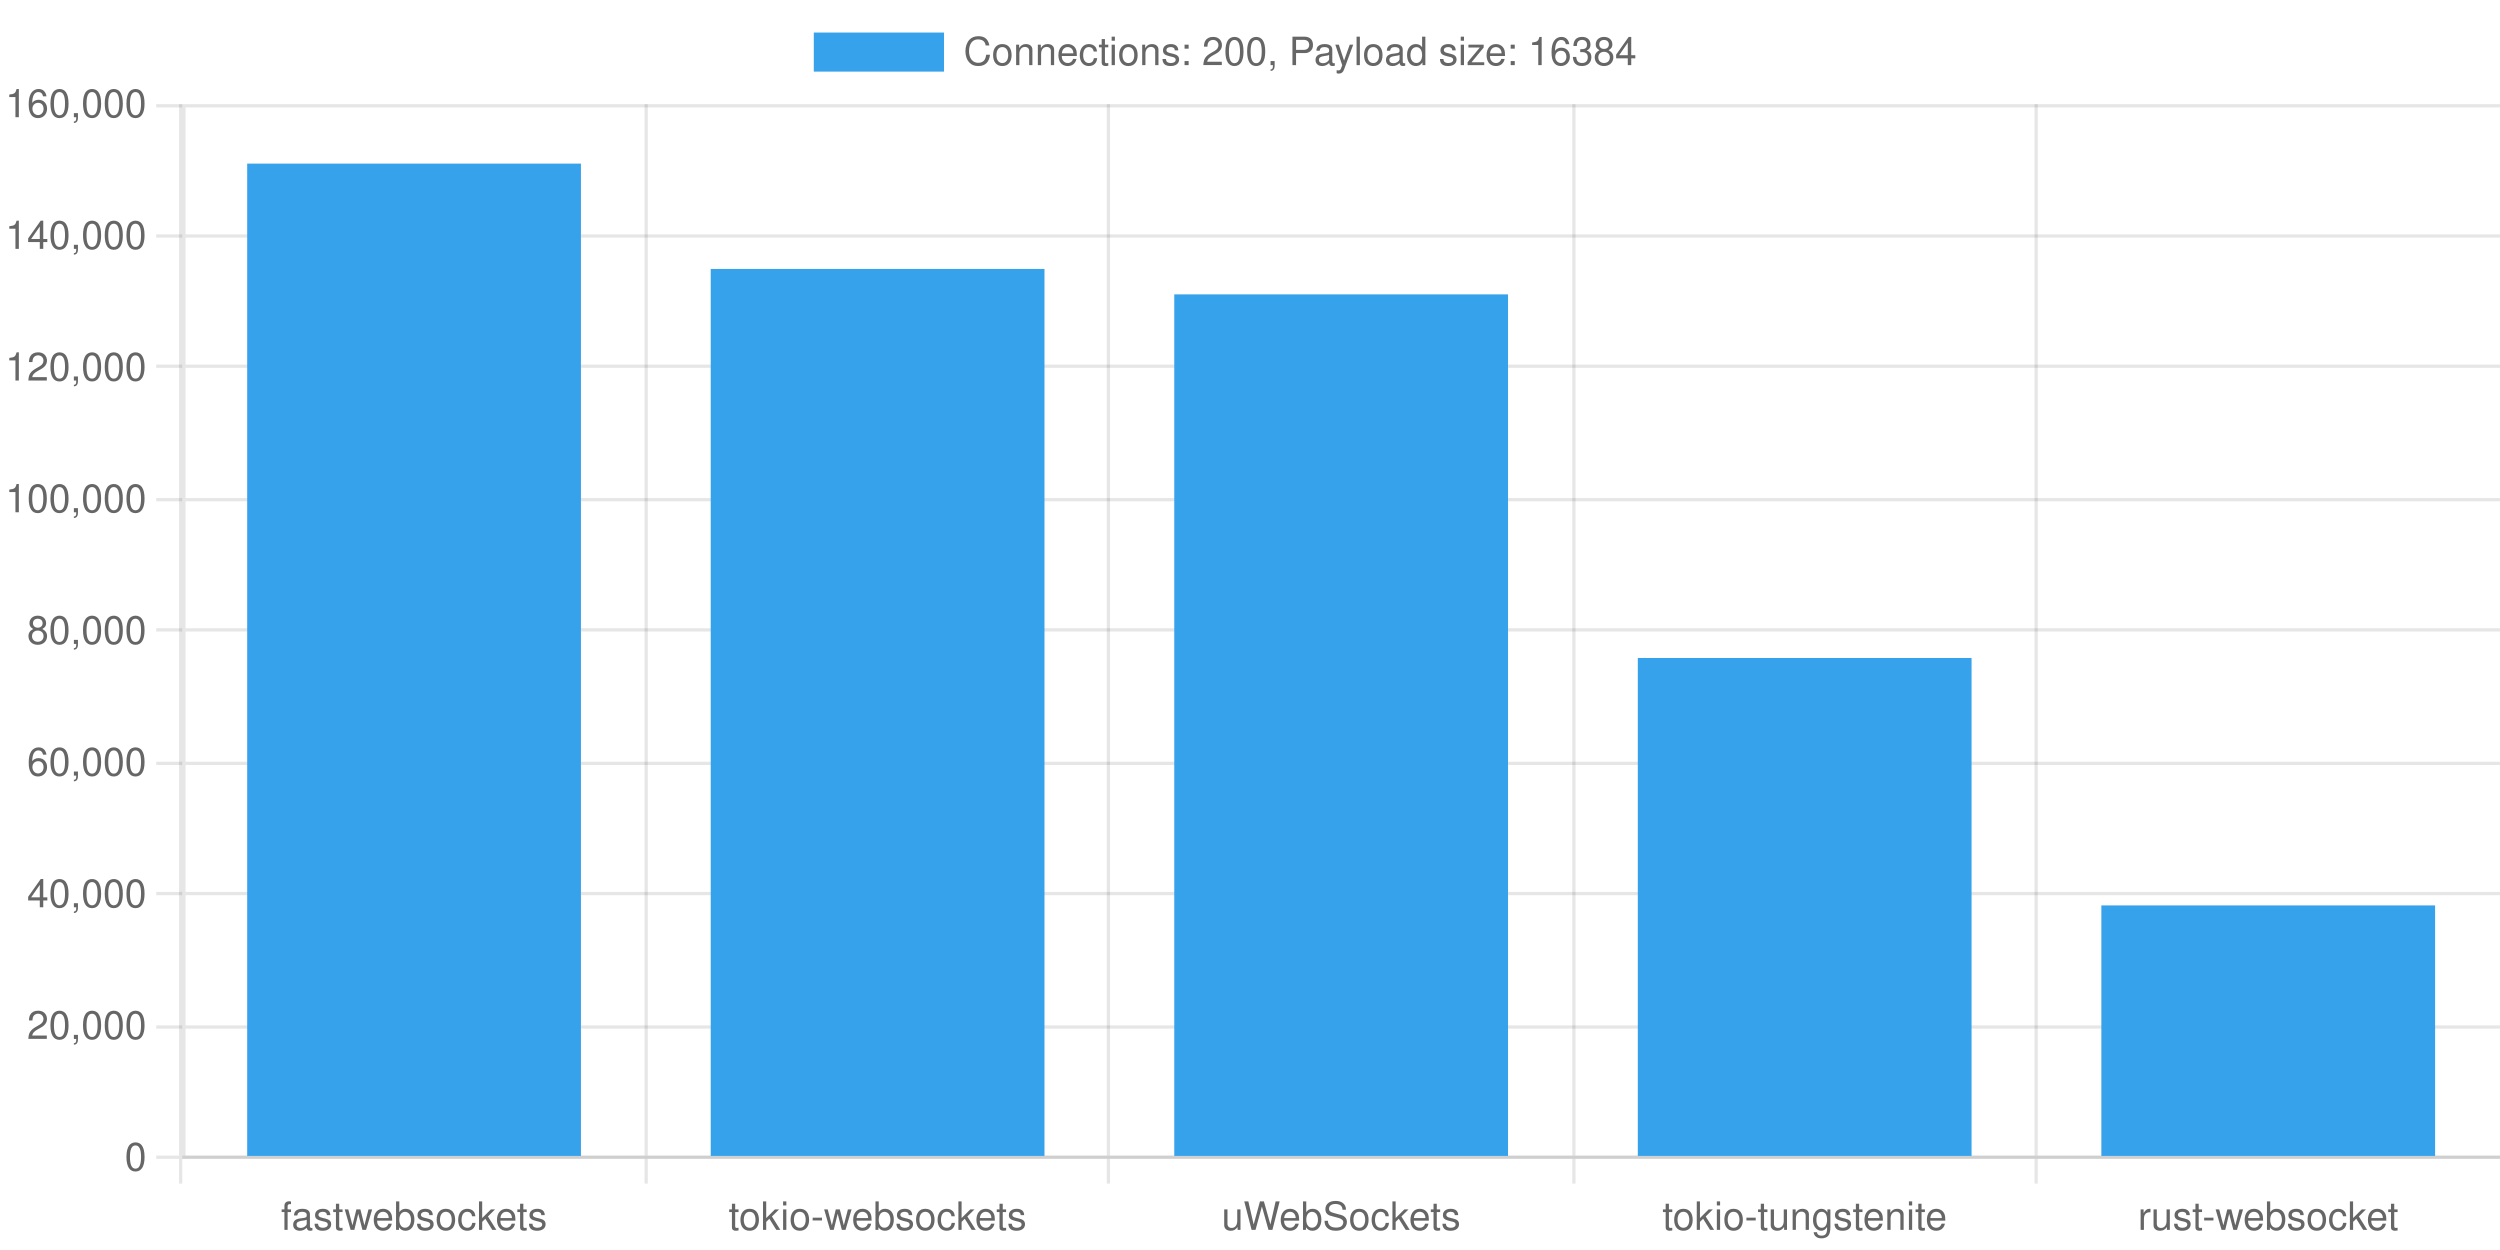
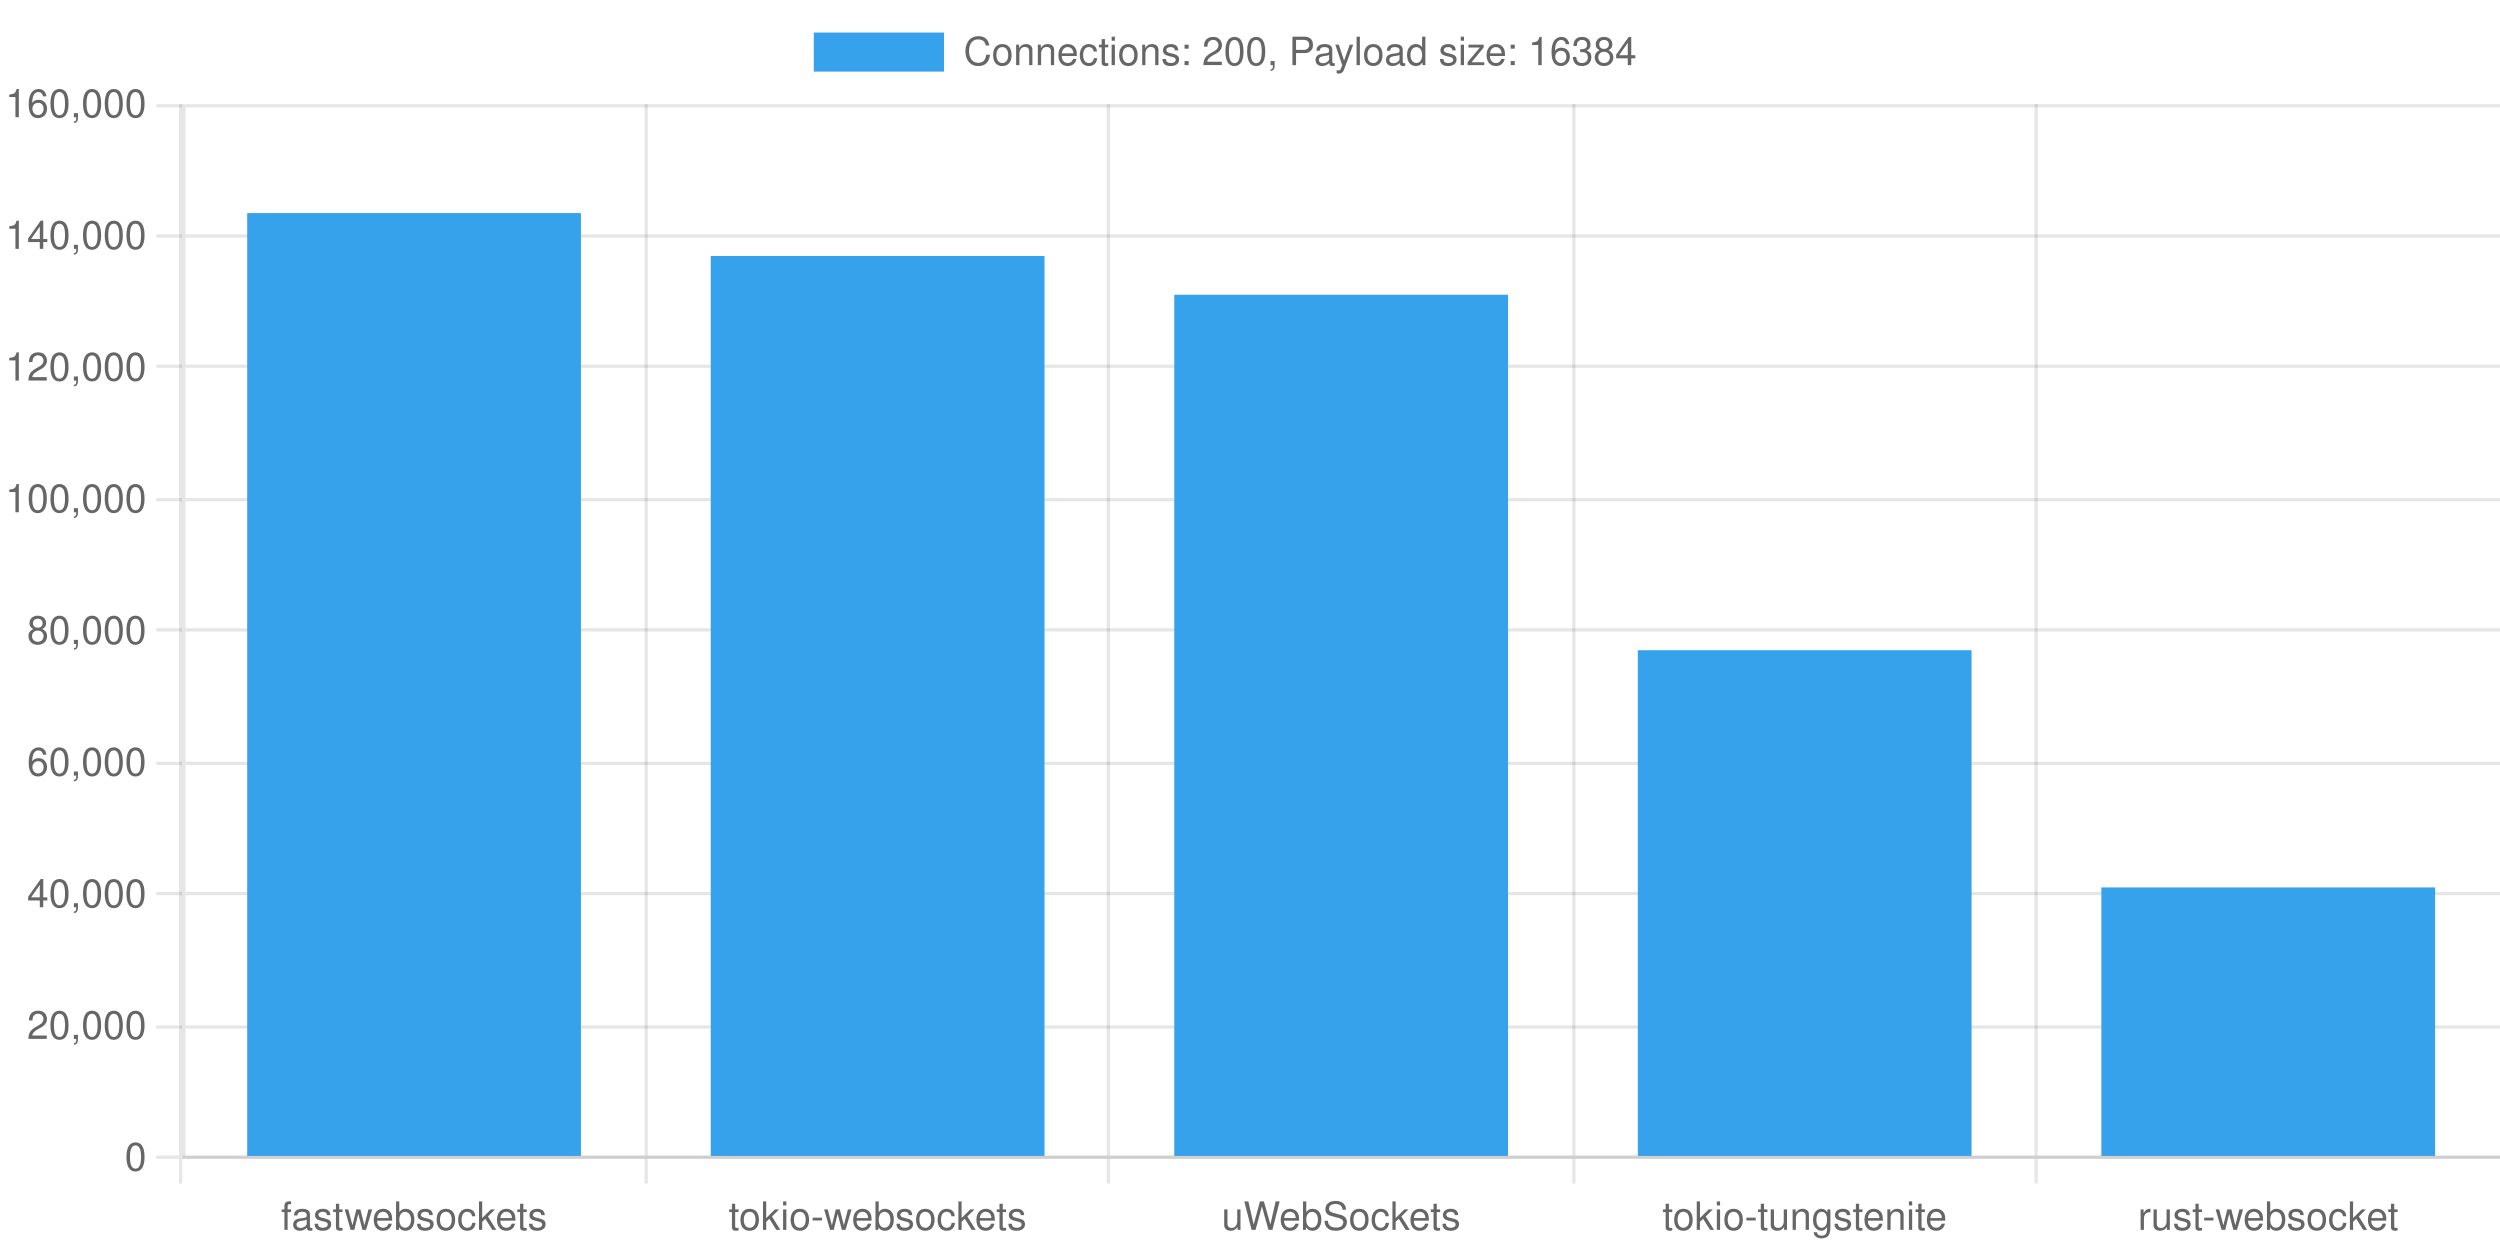
<svg xmlns="http://www.w3.org/2000/svg" version="1.1" width="768px" height="384px" viewBox="0 0 768 384">
  <defs>
    <clipPath id="clip-1" fill-rule="nonzero">
      <path d="M 0,0 L 0,32 768,32 768,0 Z" />
    </clipPath>
    <clipPath id="clip-2" fill-rule="nonzero">
      <path d="M 0,355.6 L 0,384 768,384 768,355.6 Z" />
    </clipPath>
    <clipPath id="clip-3" fill-rule="nonzero">
      <path d="M 0,0 L 0,384 56,384 56,0 Z" />
    </clipPath>
    <clipPath id="clip-4" fill-rule="nonzero">
      <path d="M 56,32 L 56,355.6 768,355.6 768,32 Z" />
    </clipPath>
  </defs>
  <g stroke="none" fill="transparent" fill-rule="nonzero" fill-opacity="1">
    <rect x="0" y="0" width="768" height="384" transform="matrix(1 0 0 1 0 0)" />
  </g>
  <g stroke="rgb(0,0,0)" stroke-width="1" stroke-linecap="butt" stroke-linejoin="miter" stroke-miterlimit="4" stroke-opacity="0.1" fill="none">
    <path d="M 55.5,32 L 55.5,355" />
  </g>
  <g stroke="rgb(0,0,0)" stroke-width="1" stroke-linecap="butt" stroke-linejoin="miter" stroke-miterlimit="4" stroke-opacity="0.1" fill="none">
    <path d="M 55.5,356 L 55.5,363.6" />
  </g>
  <g stroke="rgb(0,0,0)" stroke-width="1" stroke-linecap="butt" stroke-linejoin="miter" stroke-miterlimit="4" stroke-opacity="0.1" fill="none">
    <path d="M 198.5,32 L 198.5,355" />
  </g>
  <g stroke="rgb(0,0,0)" stroke-width="1" stroke-linecap="butt" stroke-linejoin="miter" stroke-miterlimit="4" stroke-opacity="0.1" fill="none">
    <path d="M 198.5,356 L 198.5,363.6" />
  </g>
  <g stroke="rgb(0,0,0)" stroke-width="1" stroke-linecap="butt" stroke-linejoin="miter" stroke-miterlimit="4" stroke-opacity="0.1" fill="none">
    <path d="M 340.5,32 L 340.5,355" />
  </g>
  <g stroke="rgb(0,0,0)" stroke-width="1" stroke-linecap="butt" stroke-linejoin="miter" stroke-miterlimit="4" stroke-opacity="0.1" fill="none">
    <path d="M 340.5,356 L 340.5,363.6" />
  </g>
  <g stroke="rgb(0,0,0)" stroke-width="1" stroke-linecap="butt" stroke-linejoin="miter" stroke-miterlimit="4" stroke-opacity="0.1" fill="none">
    <path d="M 483.5,32 L 483.5,355" />
  </g>
  <g stroke="rgb(0,0,0)" stroke-width="1" stroke-linecap="butt" stroke-linejoin="miter" stroke-miterlimit="4" stroke-opacity="0.1" fill="none">
    <path d="M 483.5,356 L 483.5,363.6" />
  </g>
  <g stroke="rgb(0,0,0)" stroke-width="1" stroke-linecap="butt" stroke-linejoin="miter" stroke-miterlimit="4" stroke-opacity="0.1" fill="none">
    <path d="M 625.5,32 L 625.5,355" />
  </g>
  <g stroke="rgb(0,0,0)" stroke-width="1" stroke-linecap="butt" stroke-linejoin="miter" stroke-miterlimit="4" stroke-opacity="0.1" fill="none">
    <path d="M 625.5,356 L 625.5,363.6" />
  </g>
  <g stroke="rgb(0,0,0)" stroke-width="1" stroke-linecap="butt" stroke-linejoin="miter" stroke-miterlimit="4" stroke-opacity="0.1" fill="none">
    <path d="M 768.5,32 L 768.5,355" />
  </g>
  <g stroke="rgb(0,0,0)" stroke-width="1" stroke-linecap="butt" stroke-linejoin="miter" stroke-miterlimit="4" stroke-opacity="0.1" fill="none">
    <path d="M 768.5,356 L 768.5,363.6" />
  </g>
  <g stroke="rgb(0,0,0)" stroke-width="1" stroke-linecap="butt" stroke-linejoin="miter" stroke-miterlimit="4" stroke-opacity="0.1" fill="none">
    <path d="M 57,355.5 L 768,355.5" />
  </g>
  <g stroke="rgb(0,0,0)" stroke-width="1" stroke-linecap="butt" stroke-linejoin="miter" stroke-miterlimit="4" stroke-opacity="0.1" fill="none">
    <path d="M 48,355.5 L 56,355.5" />
  </g>
  <g stroke="rgb(0,0,0)" stroke-width="1" stroke-linecap="butt" stroke-linejoin="miter" stroke-miterlimit="4" stroke-opacity="0.1" fill="none">
    <path d="M 57,315.5 L 768,315.5" />
  </g>
  <g stroke="rgb(0,0,0)" stroke-width="1" stroke-linecap="butt" stroke-linejoin="miter" stroke-miterlimit="4" stroke-opacity="0.1" fill="none">
    <path d="M 48,315.5 L 56,315.5" />
  </g>
  <g stroke="rgb(0,0,0)" stroke-width="1" stroke-linecap="butt" stroke-linejoin="miter" stroke-miterlimit="4" stroke-opacity="0.1" fill="none">
    <path d="M 57,274.5 L 768,274.5" />
  </g>
  <g stroke="rgb(0,0,0)" stroke-width="1" stroke-linecap="butt" stroke-linejoin="miter" stroke-miterlimit="4" stroke-opacity="0.1" fill="none">
    <path d="M 48,274.5 L 56,274.5" />
  </g>
  <g stroke="rgb(0,0,0)" stroke-width="1" stroke-linecap="butt" stroke-linejoin="miter" stroke-miterlimit="4" stroke-opacity="0.1" fill="none">
    <path d="M 57,234.5 L 768,234.5" />
  </g>
  <g stroke="rgb(0,0,0)" stroke-width="1" stroke-linecap="butt" stroke-linejoin="miter" stroke-miterlimit="4" stroke-opacity="0.1" fill="none">
    <path d="M 48,234.5 L 56,234.5" />
  </g>
  <g stroke="rgb(0,0,0)" stroke-width="1" stroke-linecap="butt" stroke-linejoin="miter" stroke-miterlimit="4" stroke-opacity="0.1" fill="none">
    <path d="M 57,193.5 L 768,193.5" />
  </g>
  <g stroke="rgb(0,0,0)" stroke-width="1" stroke-linecap="butt" stroke-linejoin="miter" stroke-miterlimit="4" stroke-opacity="0.1" fill="none">
    <path d="M 48,193.5 L 56,193.5" />
  </g>
  <g stroke="rgb(0,0,0)" stroke-width="1" stroke-linecap="butt" stroke-linejoin="miter" stroke-miterlimit="4" stroke-opacity="0.1" fill="none">
    <path d="M 57,153.5 L 768,153.5" />
  </g>
  <g stroke="rgb(0,0,0)" stroke-width="1" stroke-linecap="butt" stroke-linejoin="miter" stroke-miterlimit="4" stroke-opacity="0.1" fill="none">
    <path d="M 48,153.5 L 56,153.5" />
  </g>
  <g stroke="rgb(0,0,0)" stroke-width="1" stroke-linecap="butt" stroke-linejoin="miter" stroke-miterlimit="4" stroke-opacity="0.1" fill="none">
    <path d="M 57,112.5 L 768,112.5" />
  </g>
  <g stroke="rgb(0,0,0)" stroke-width="1" stroke-linecap="butt" stroke-linejoin="miter" stroke-miterlimit="4" stroke-opacity="0.1" fill="none">
    <path d="M 48,112.5 L 56,112.5" />
  </g>
  <g stroke="rgb(0,0,0)" stroke-width="1" stroke-linecap="butt" stroke-linejoin="miter" stroke-miterlimit="4" stroke-opacity="0.1" fill="none">
    <path d="M 57,72.5 L 768,72.5" />
  </g>
  <g stroke="rgb(0,0,0)" stroke-width="1" stroke-linecap="butt" stroke-linejoin="miter" stroke-miterlimit="4" stroke-opacity="0.1" fill="none">
    <path d="M 48,72.5 L 56,72.5" />
  </g>
  <g stroke="rgb(0,0,0)" stroke-width="1" stroke-linecap="butt" stroke-linejoin="miter" stroke-miterlimit="4" stroke-opacity="0.1" fill="none">
    <path d="M 57,32.5 L 768,32.5" />
  </g>
  <g stroke="rgb(0,0,0)" stroke-width="1" stroke-linecap="butt" stroke-linejoin="miter" stroke-miterlimit="4" stroke-opacity="0.1" fill="none">
    <path d="M 48,32.5 L 56,32.5" />
  </g>
  <g stroke="none" fill="rgb(54,162,235)" fill-rule="nonzero" fill-opacity="1" clip-path="url(#clip-1)">
    <path d="M 250,10 L 250,22 290,22 290,10 Z" />
  </g>
  <g stroke="none" fill="#666" fill-rule="nonzero" fill-opacity="1" clip-path="url(#clip-1)">
    <text style="font:normal 12px 'Helvetica Neue', 'Helvetica', 'Arial', sans-serif;" text-anchor="start" dominant-baseline="middle" transform="matrix(1 0 0 1 0 0)">
      <tspan x="296" y="16">Connections: 200, Payload size: 16384</tspan>
    </text>
  </g>
  <g stroke="rgb(0,0,0)" stroke-width="1" stroke-linecap="butt" stroke-linejoin="miter" stroke-miterlimit="4" stroke-opacity="0.1" fill="none">
    <path d="M 56,355.5 L 769,355.5" />
  </g>
  <g stroke="none" fill="#666" fill-rule="nonzero" fill-opacity="1" clip-path="url(#clip-2)">
    <text style="font:normal 12px 'Helvetica Neue', 'Helvetica', 'Arial', sans-serif;" text-anchor="middle" dominant-baseline="middle" transform="matrix(1 0 0 1 127.2 366.6)">
      <tspan x="0" y="7.2">fastwebsockets</tspan>
    </text>
  </g>
  <g stroke="none" fill="#666" fill-rule="nonzero" fill-opacity="1" clip-path="url(#clip-2)">
    <text style="font:normal 12px 'Helvetica Neue', 'Helvetica', 'Arial', sans-serif;" text-anchor="middle" dominant-baseline="middle" transform="matrix(1 0 0 1 269.6 366.6)">
      <tspan x="0" y="7.2">tokio-websockets</tspan>
    </text>
  </g>
  <g stroke="none" fill="#666" fill-rule="nonzero" fill-opacity="1" clip-path="url(#clip-2)">
    <text style="font:normal 12px 'Helvetica Neue', 'Helvetica', 'Arial', sans-serif;" text-anchor="middle" dominant-baseline="middle" transform="matrix(1 0 0 1 412 366.6)">
      <tspan x="0" y="7.2">uWebSockets</tspan>
    </text>
  </g>
  <g stroke="none" fill="#666" fill-rule="nonzero" fill-opacity="1" clip-path="url(#clip-2)">
    <text style="font:normal 12px 'Helvetica Neue', 'Helvetica', 'Arial', sans-serif;" text-anchor="middle" dominant-baseline="middle" transform="matrix(1 0 0 1 554.4 366.6)">
      <tspan x="0" y="7.2">tokio-tungstenite</tspan>
    </text>
  </g>
  <g stroke="none" fill="#666" fill-rule="nonzero" fill-opacity="1" clip-path="url(#clip-2)">
    <text style="font:normal 12px 'Helvetica Neue', 'Helvetica', 'Arial', sans-serif;" text-anchor="middle" dominant-baseline="middle" transform="matrix(1 0 0 1 696.8 366.6)">
      <tspan x="0" y="7.2">rust-websocket</tspan>
    </text>
  </g>
  <g stroke="rgb(0,0,0)" stroke-width="1" stroke-linecap="butt" stroke-linejoin="miter" stroke-miterlimit="4" stroke-opacity="0.1" fill="none">
    <path d="M 56.5,32 L 56.5,356" />
  </g>
  <g stroke="none" fill="#666" fill-rule="nonzero" fill-opacity="1" clip-path="url(#clip-3)">
    <text style="font:normal 12px 'Helvetica Neue', 'Helvetica', 'Arial', sans-serif;" text-anchor="end" dominant-baseline="middle" transform="matrix(1 0 0 1 45 355.6)">
      <tspan x="0" y="0">0</tspan>
    </text>
  </g>
  <g stroke="none" fill="#666" fill-rule="nonzero" fill-opacity="1" clip-path="url(#clip-3)">
    <text style="font:normal 12px 'Helvetica Neue', 'Helvetica', 'Arial', sans-serif;" text-anchor="end" dominant-baseline="middle" transform="matrix(1 0 0 1 45 315.15)">
      <tspan x="0" y="0">20,000</tspan>
    </text>
  </g>
  <g stroke="none" fill="#666" fill-rule="nonzero" fill-opacity="1" clip-path="url(#clip-3)">
    <text style="font:normal 12px 'Helvetica Neue', 'Helvetica', 'Arial', sans-serif;" text-anchor="end" dominant-baseline="middle" transform="matrix(1 0 0 1 45 274.7)">
      <tspan x="0" y="0">40,000</tspan>
    </text>
  </g>
  <g stroke="none" fill="#666" fill-rule="nonzero" fill-opacity="1" clip-path="url(#clip-3)">
    <text style="font:normal 12px 'Helvetica Neue', 'Helvetica', 'Arial', sans-serif;" text-anchor="end" dominant-baseline="middle" transform="matrix(1 0 0 1 45 234.25)">
      <tspan x="0" y="0">60,000</tspan>
    </text>
  </g>
  <g stroke="none" fill="#666" fill-rule="nonzero" fill-opacity="1" clip-path="url(#clip-3)">
    <text style="font:normal 12px 'Helvetica Neue', 'Helvetica', 'Arial', sans-serif;" text-anchor="end" dominant-baseline="middle" transform="matrix(1 0 0 1 45 193.8)">
      <tspan x="0" y="0">80,000</tspan>
    </text>
  </g>
  <g stroke="none" fill="#666" fill-rule="nonzero" fill-opacity="1" clip-path="url(#clip-3)">
    <text style="font:normal 12px 'Helvetica Neue', 'Helvetica', 'Arial', sans-serif;" text-anchor="end" dominant-baseline="middle" transform="matrix(1 0 0 1 45 153.35)">
      <tspan x="0" y="0">100,000</tspan>
    </text>
  </g>
  <g stroke="none" fill="#666" fill-rule="nonzero" fill-opacity="1" clip-path="url(#clip-3)">
    <text style="font:normal 12px 'Helvetica Neue', 'Helvetica', 'Arial', sans-serif;" text-anchor="end" dominant-baseline="middle" transform="matrix(1 0 0 1 45 112.9)">
      <tspan x="0" y="0">120,000</tspan>
    </text>
  </g>
  <g stroke="none" fill="#666" fill-rule="nonzero" fill-opacity="1" clip-path="url(#clip-3)">
    <text style="font:normal 12px 'Helvetica Neue', 'Helvetica', 'Arial', sans-serif;" text-anchor="end" dominant-baseline="middle" transform="matrix(1 0 0 1 45 72.45)">
      <tspan x="0" y="0">140,000</tspan>
    </text>
  </g>
  <g stroke="none" fill="#666" fill-rule="nonzero" fill-opacity="1" clip-path="url(#clip-3)">
    <text style="font:normal 12px 'Helvetica Neue', 'Helvetica', 'Arial', sans-serif;" text-anchor="end" dominant-baseline="middle" transform="matrix(1 0 0 1 45 32)">
      <tspan x="0" y="0">160,000</tspan>
    </text>
  </g>
  <g stroke="none" fill="rgb(54,162,235)" fill-rule="nonzero" fill-opacity="1" clip-path="url(#clip-4)">
-     <path d="M 75.936,50.261 L 75.936,355.1 178.464,355.1 178.464,50.261 Z" />
-   </g>
-   <g stroke="none" fill="rgb(54,162,235)" fill-rule="nonzero" fill-opacity="1" clip-path="url(#clip-4)">
-     <path d="M 218.336,82.62 L 218.336,355.1 320.864,355.1 320.864,82.62 Z" />
-   </g>
-   <g stroke="none" fill="rgb(54,162,235)" fill-rule="nonzero" fill-opacity="1" clip-path="url(#clip-4)">
-     <path d="M 360.736,90.435 L 360.736,355.1 463.264,355.1 463.264,90.435 Z" />
-   </g>
-   <g stroke="none" fill="rgb(54,162,235)" fill-rule="nonzero" fill-opacity="1" clip-path="url(#clip-4)">
-     <path d="M 503.136,202.133 L 503.136,355.1 605.664,355.1 605.664,202.133 Z" />
-   </g>
-   <g stroke="none" fill="rgb(54,162,235)" fill-rule="nonzero" fill-opacity="1" clip-path="url(#clip-4)">
-     <path d="M 645.536,278.142 L 645.536,355.1 748.064,355.1 748.064,278.142 Z" />
+     <path d="M 75.936,65.464 L 75.936,355.1 178.464,355.1 178.464,65.464 Z" />
+   </g>
+   <g stroke="none" fill="rgb(54,162,235)" fill-rule="nonzero" fill-opacity="1" clip-path="url(#clip-4)">
+     <path d="M 218.336,78.639 L 218.336,355.1 320.864,355.1 320.864,78.639 Z" />
+   </g>
+   <g stroke="none" fill="rgb(54,162,235)" fill-rule="nonzero" fill-opacity="1" clip-path="url(#clip-4)">
+     <path d="M 360.736,90.544 L 360.736,355.1 463.264,355.1 463.264,90.544 Z" />
+   </g>
+   <g stroke="none" fill="rgb(54,162,235)" fill-rule="nonzero" fill-opacity="1" clip-path="url(#clip-4)">
+     <path d="M 503.136,199.741 L 503.136,355.1 605.664,355.1 605.664,199.741 Z" />
+   </g>
+   <g stroke="none" fill="rgb(54,162,235)" fill-rule="nonzero" fill-opacity="1" clip-path="url(#clip-4)">
+     <path d="M 645.536,272.62 L 645.536,355.1 748.064,355.1 748.064,272.62 Z" />
  </g>
</svg>
